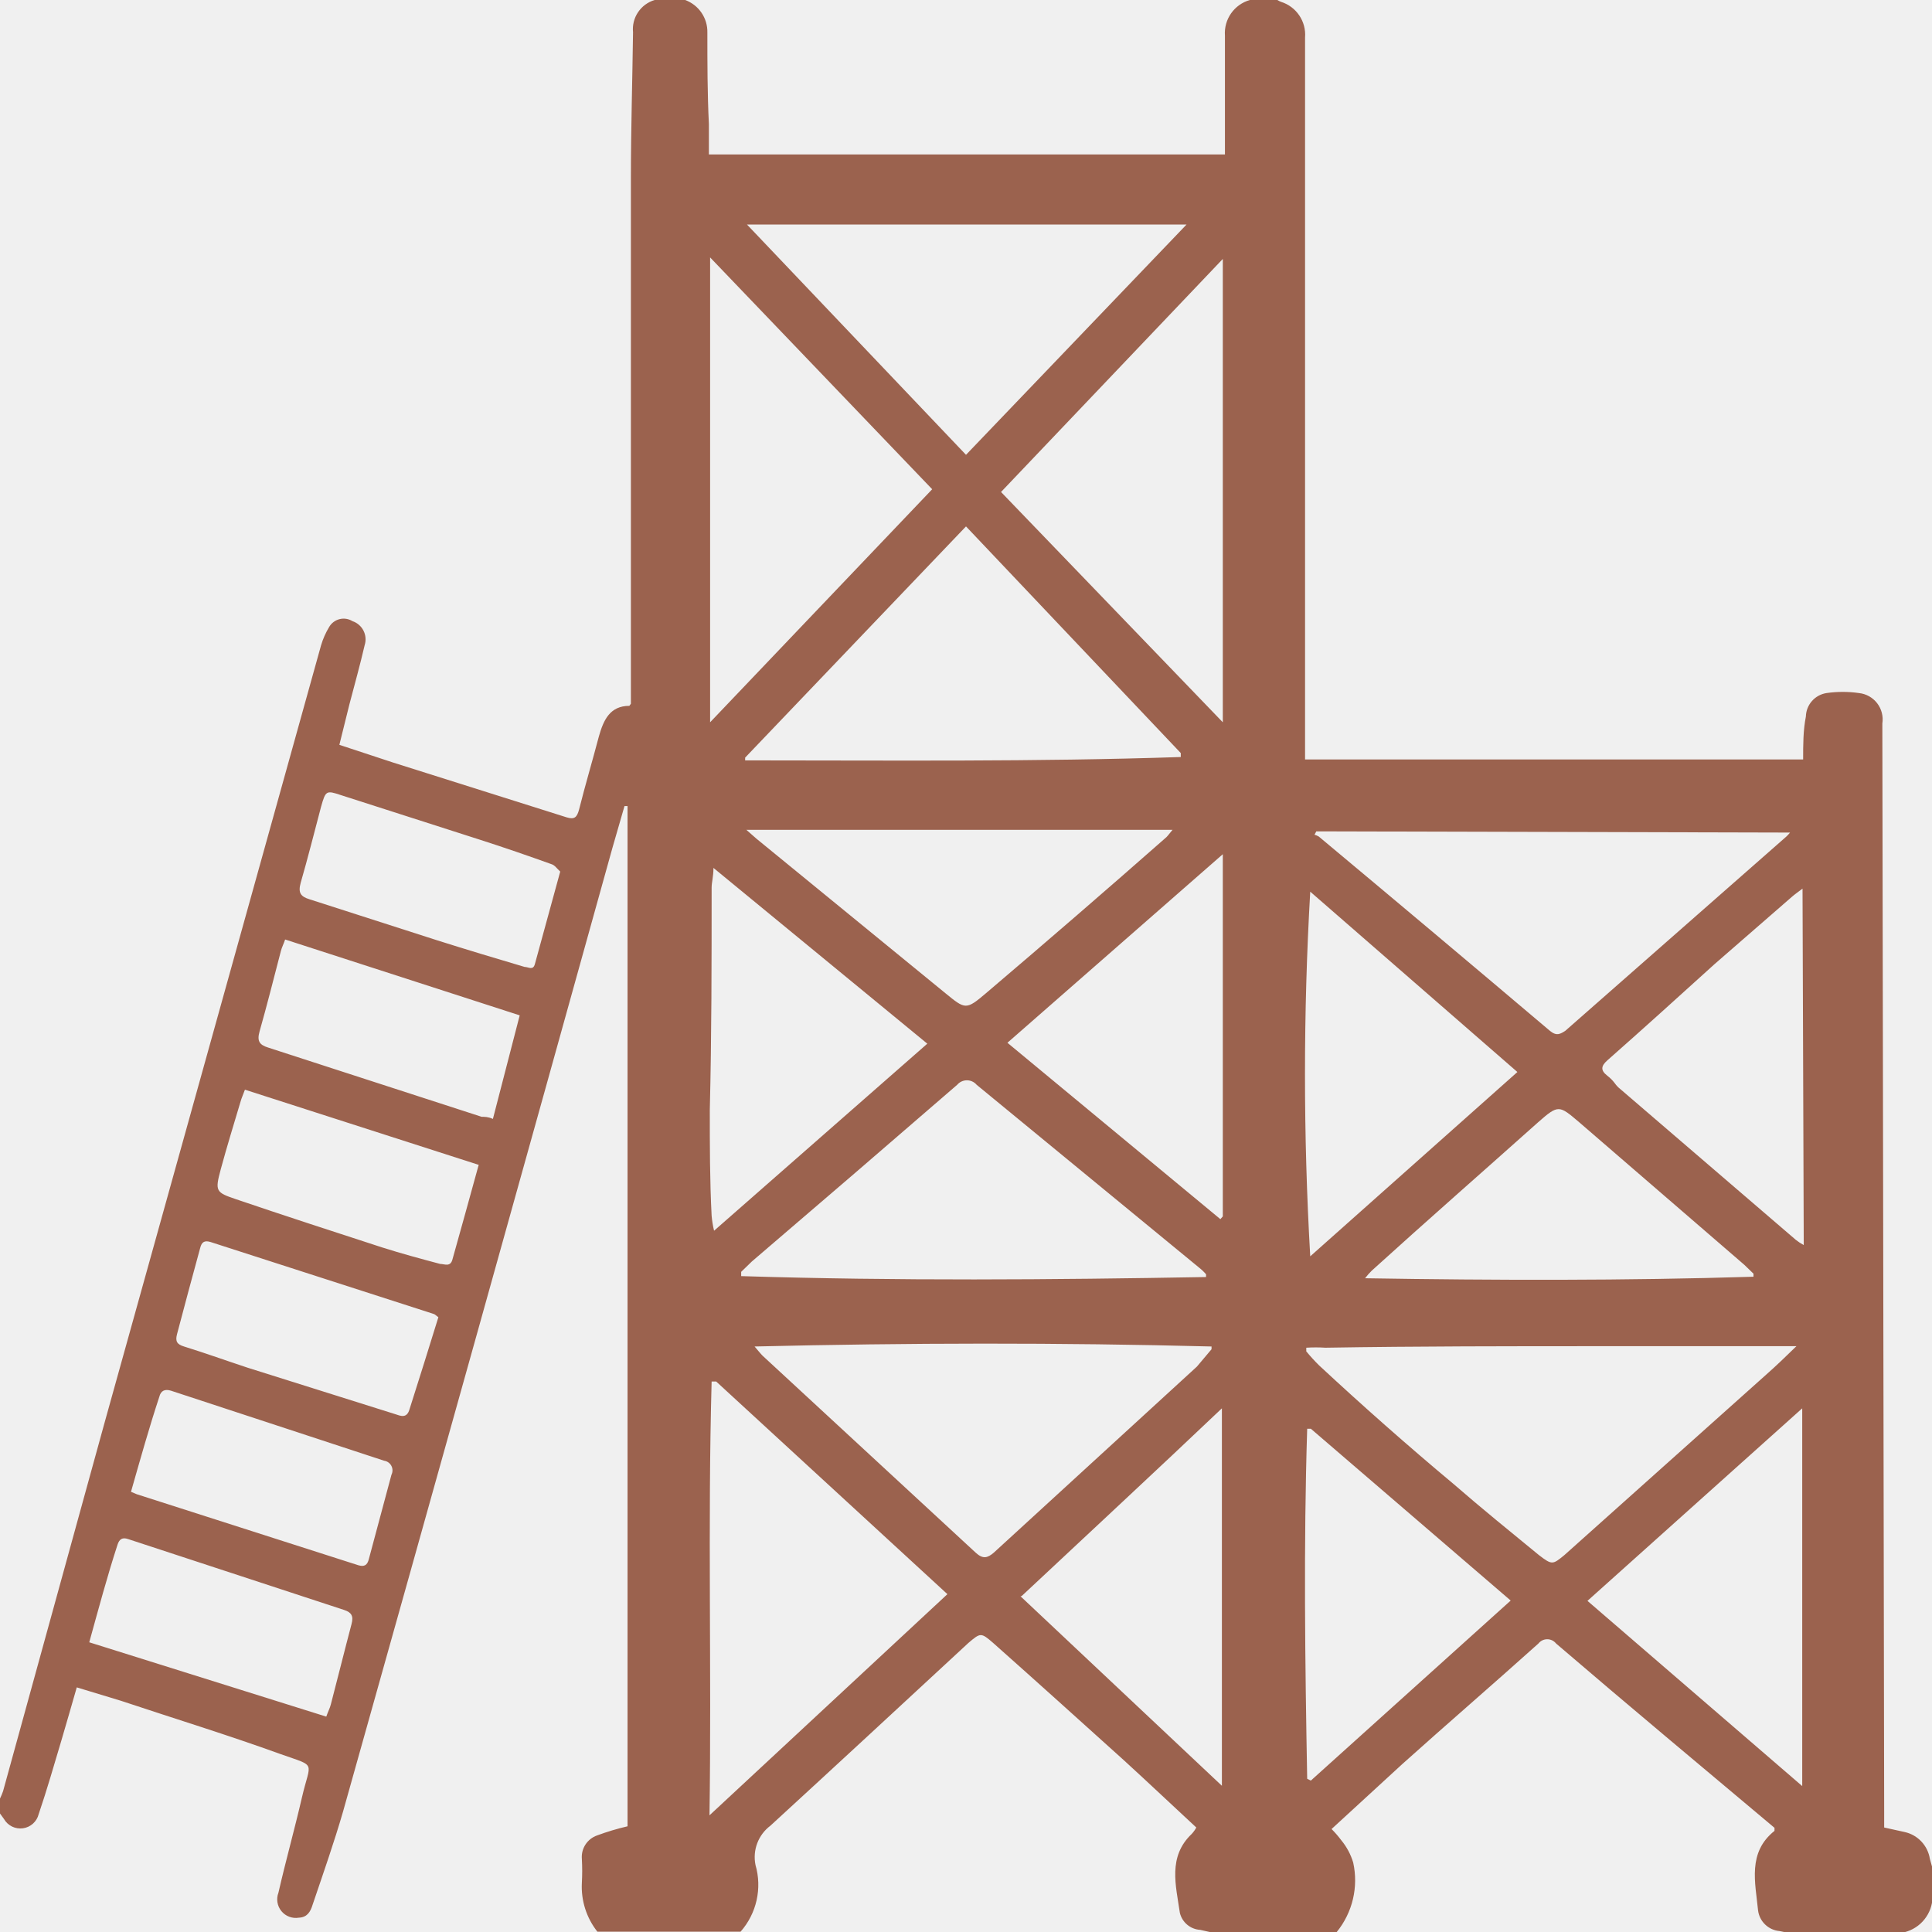
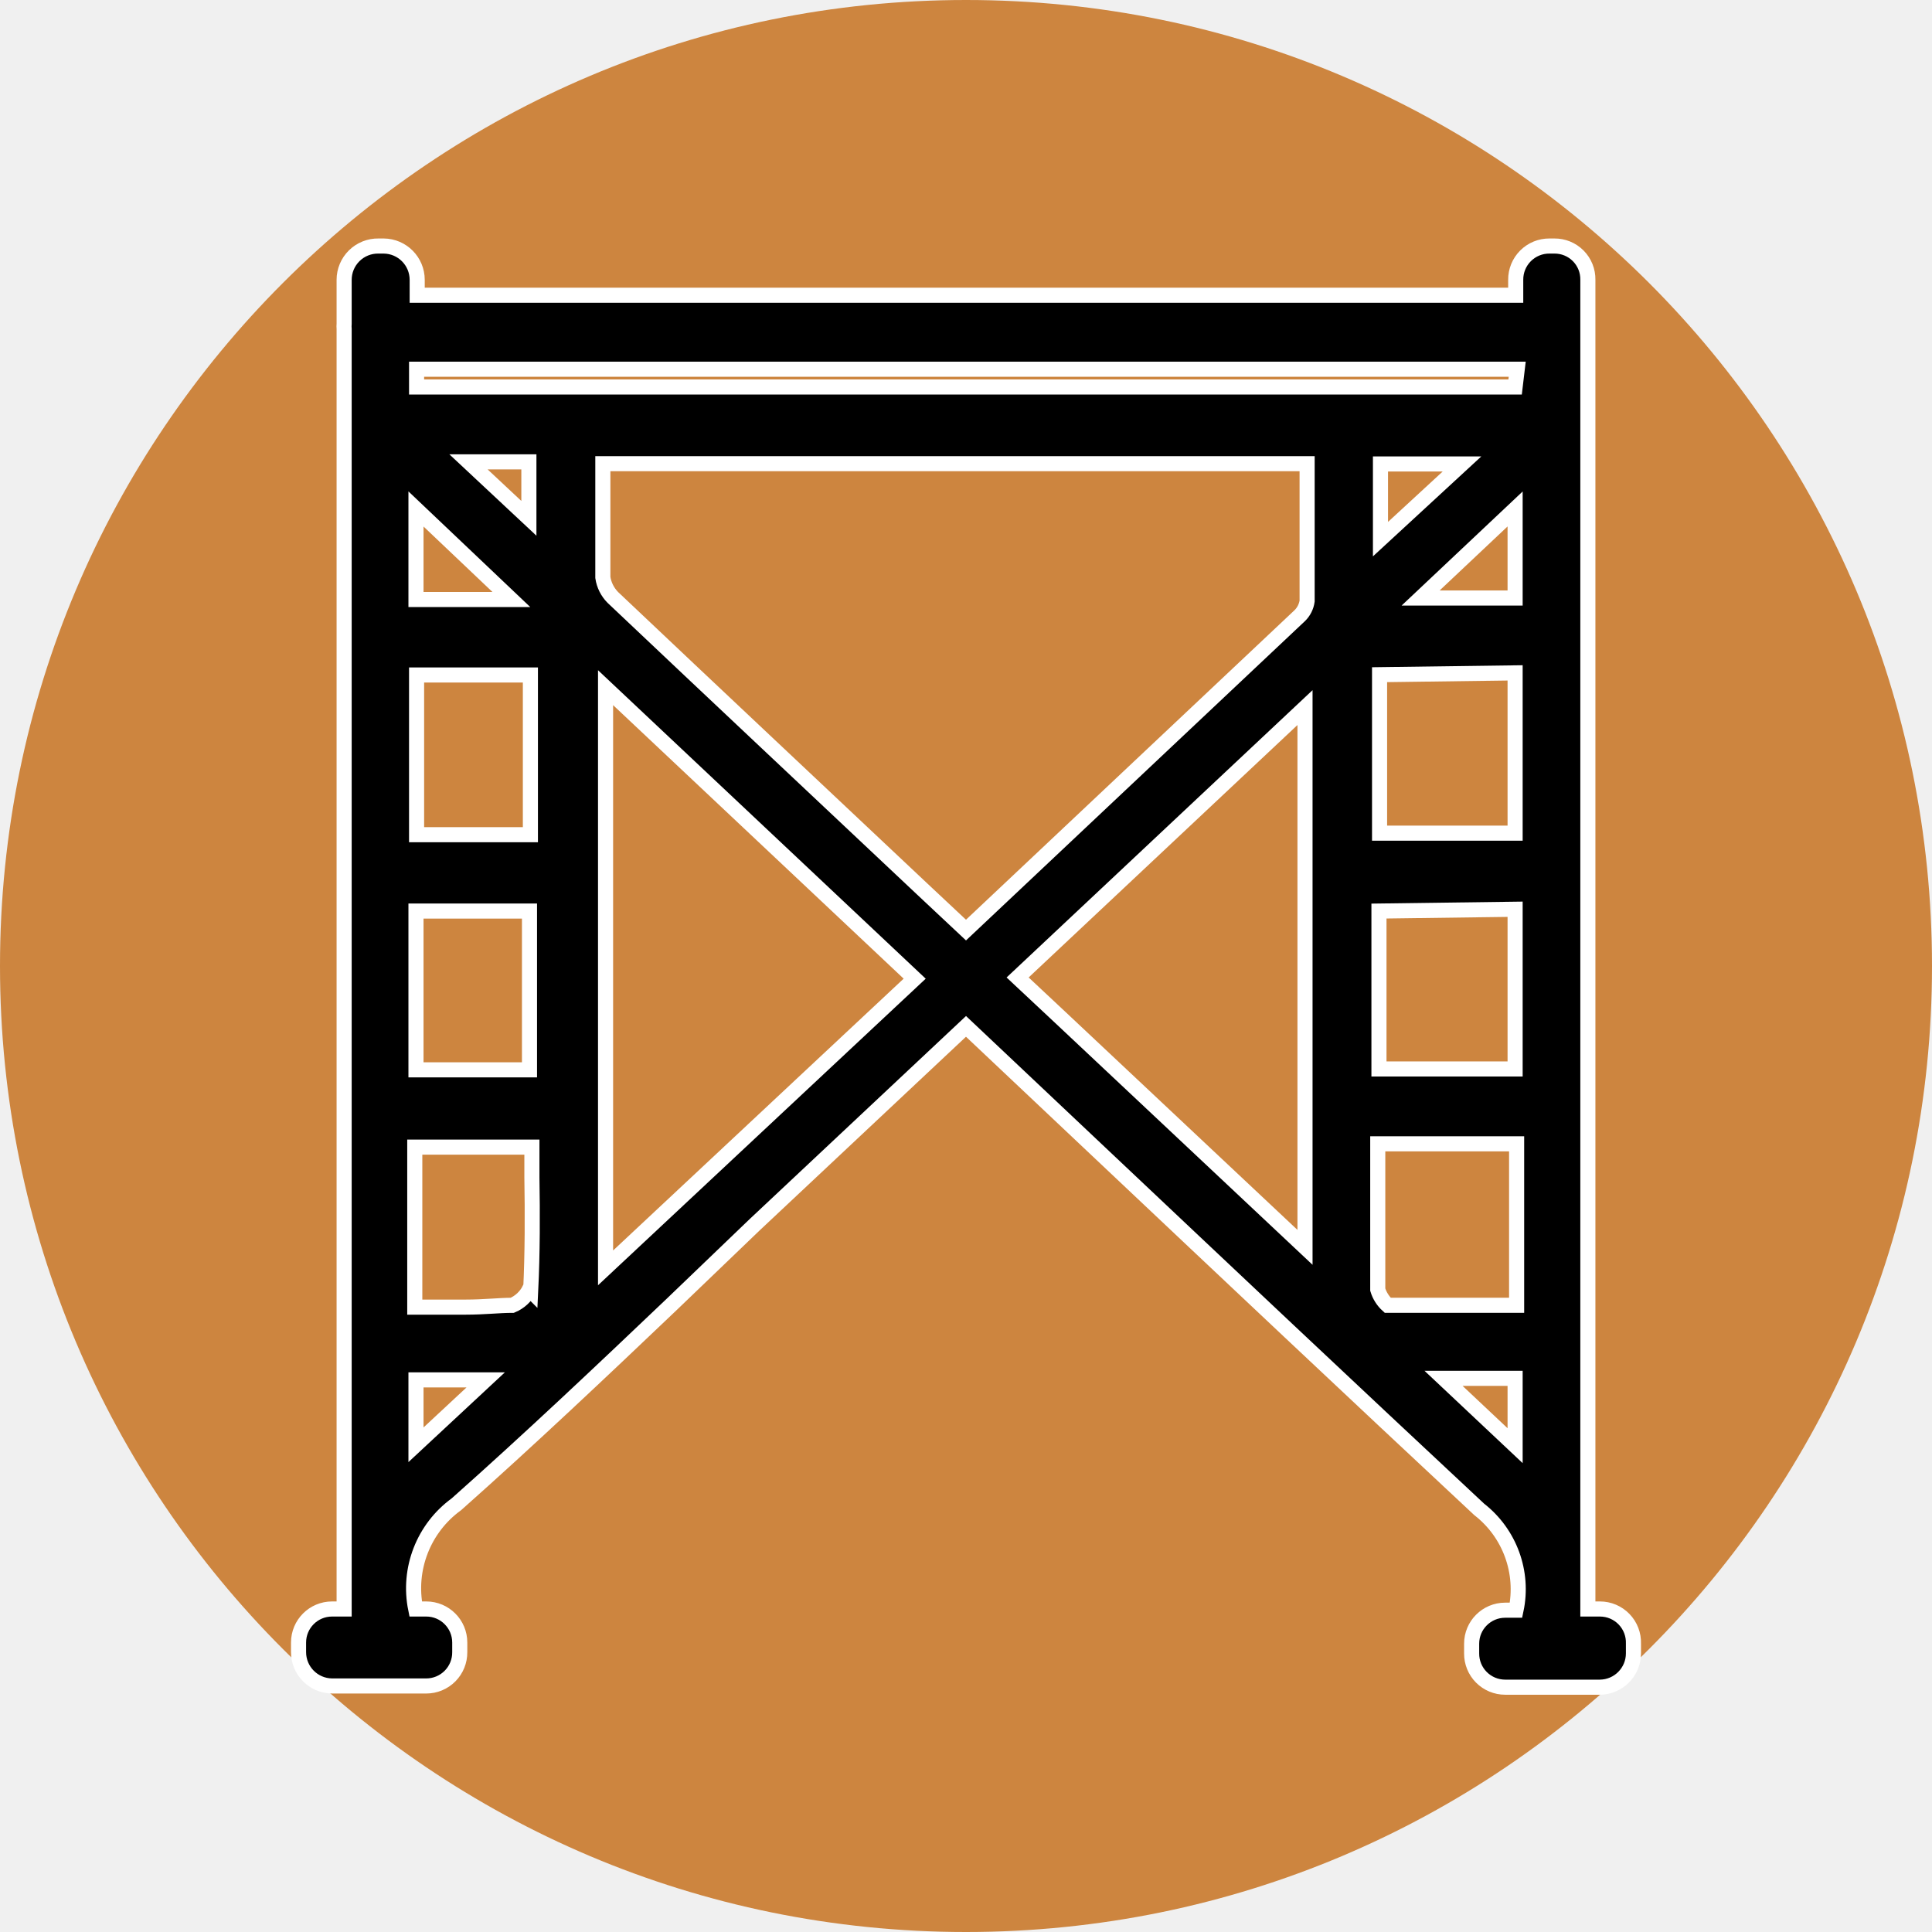
- <svg xmlns="http://www.w3.org/2000/svg" id="Layer_1" data-name="Layer 1" viewBox="0 0 63.42 63.42">
+ <svg xmlns="http://www.w3.org/2000/svg" viewBox="0 0 64 64">
  <defs>
-     <style>.cls-1{fill:#9b624e;}</style>
+     <style>.cls-1{fill:peru;}.cls-2{stroke:#fff;stroke-miterlimit:10;stroke-width:0.5px;}</style>
  </defs>
-   <path class="cls-1" d="M44.17,63.71H40l-.31-.07a.73.73,0,0,1-.67-.56c-.13-.9-.4-1.84.39-2.59a1,1,0,0,0,.15-.21c-.8-.74-1.58-1.48-2.38-2.21-1.43-1.29-2.85-2.57-4.29-3.85-.4-.35-.42-.33-.81,0-2.16,2-4.32,4-6.5,6a1.29,1.29,0,0,0-.49,1.29,2.33,2.33,0,0,1-.49,2.19H19.9a2.38,2.38,0,0,1-.51-1.6,7,7,0,0,0,0-.79.75.75,0,0,1,.5-.77,8.35,8.35,0,0,1,1-.3V26.75h-.1l-.39,1.35Q16,43.93,11.55,59.76c-.29,1-.64,2-1,3.06-.07.23-.18.41-.45.42a.61.61,0,0,1-.67-.82c.24-1.05.53-2.08.77-3.12.28-1.22.51-1-.7-1.43C7.79,57.25,6,56.7,4.26,56.12l-1.45-.44c-.18.62-.34,1.19-.51,1.76-.24.8-.47,1.61-.74,2.4A.62.62,0,0,1,.42,60l-.13-.18v-.49a2.44,2.44,0,0,0,.1-.24L3.72,47l7.11-25.53a2.58,2.58,0,0,1,.26-.59.55.55,0,0,1,.77-.2.63.63,0,0,1,.4.79c-.15.65-.33,1.29-.5,1.94-.11.43-.21.86-.33,1.33l1.76.58,5.7,1.8c.26.08.34,0,.41-.26.2-.8.44-1.6.65-2.4.15-.53.36-1,1-1,0,0,0,0,.05-.07V23c0-5.63,0-11.26,0-16.89,0-1.59.05-3.18.07-4.76A1,1,0,0,1,21.78.29h1a1.11,1.11,0,0,1,.73,1.07c0,1,0,2,.05,3v1H40.5V4.87c0-1.14,0-2.27,0-3.41A1.13,1.13,0,0,1,41.32.29h.9a.67.67,0,0,0,.12.06,1.13,1.13,0,0,1,.79,1.17v23.7H59.48c0-.49,0-.95.09-1.41a.8.8,0,0,1,.68-.77,3.76,3.76,0,0,1,1.06,0,.87.87,0,0,1,.77,1l.06,35.77v.47l.68.15a1.07,1.07,0,0,1,.82.88l.07.25v1.19a1.22,1.22,0,0,1-1.1,1H59.05l-.34-.07A.78.78,0,0,1,58,63c-.09-.92-.35-1.9.54-2.61,0,0,0,0,0-.1-2.38-2-4.78-4-7.17-6.05a.37.37,0,0,0-.58,0c-1.48,1.33-3,2.64-4.46,3.95L44,60.33a3.36,3.36,0,0,1,.32.37,2.08,2.08,0,0,1,.39.73A2.69,2.69,0,0,1,44.17,63.71Zm-1-19.18,0,.12a6.2,6.2,0,0,0,.42.46C45,46.42,46.48,47.73,48,49c.92.8,1.87,1.57,2.81,2.34.43.33.45.31.83,0l6.62-5.92c.33-.29.64-.59,1-.94l-.41,0c-2,0-4,0-6,0-3,0-6,0-9.05.05A5,5,0,0,0,43.17,44.53ZM23.8,45.64l-.15,0c-.13,4.71,0,9.42-.07,14.24l7.81-7.26ZM32,17.57l-7.25,7.59,0,.09c4.76,0,9.53.05,14.3-.11l0-.13ZM40.43,24V8.79l-7.28,7.65ZM23.6,24l7.29-7.65L23.6,8.74ZM39.24,7.66H24.81L32,15.22Zm.82,36.92,0-.09c-5-.13-9.95-.12-15,0,.13.15.19.23.26.3q3.5,3.23,7,6.47c.23.21.38.18.59,0l6.67-6.11Zm3.44-17-.06.11a.59.59,0,0,1,.14.06q3.81,3.18,7.59,6.38c.22.18.34.1.5,0l7.26-6.38a1.42,1.42,0,0,0,.12-.13ZM39.88,42.21l0-.09a1.61,1.61,0,0,0-.23-.22l-7.3-6a.42.42,0,0,0-.64,0q-3.36,2.91-6.74,5.8l-.35.34,0,.14C29.74,42.34,34.81,42.3,39.88,42.21ZM59.45,58.92V46.52L52.4,52.84ZM23.71,28.78c0,.29-.06.47-.06.65,0,2.43,0,4.87-.06,7.3,0,1.16,0,2.32.06,3.47a3.43,3.43,0,0,0,.08.49l7-6.14ZM40.35,40.31l.08-.09V28.33l-7.07,6.19Zm2.95,1.22,6.8-6.05-6.8-5.92A103.9,103.9,0,0,0,43.3,41.53Zm-18.51-14,.33.29,6.2,5.07c.66.54.68.56,1.34,0q3-2.55,5.92-5.12c.05-.05.1-.12.2-.24Zm9,25.16,6.61,6.22V46.52C38.21,48.6,36.05,50.6,33.83,52.68ZM59.46,29.46c-.17.13-.26.19-.35.27l-2.54,2.21C55.4,33,54.23,34.06,53.05,35.1c-.2.18-.23.32,0,.5s.24.27.37.39l5.82,5a1.68,1.68,0,0,0,.26.17ZM43.32,47.19l-.12,0c-.12,3.83-.07,7.66,0,11.49l.12.06,6.56-5.91Zm14.53-5,0-.09-.3-.29-5.42-4.68c-.66-.56-.68-.59-1.35,0C49,38.72,47.15,40.34,45.32,42a2.31,2.31,0,0,0-.22.25C49.4,42.32,53.63,42.33,57.85,42.2Zm-40.5-8.57-7.7-2.49c-.05.15-.11.26-.14.38-.23.88-.45,1.76-.7,2.64-.09.32,0,.44.29.53l7,2.27c.1,0,.22,0,.37.07ZM4.59,49.26l.19.08,7.27,2.33c.2.06.3,0,.35-.21.25-.92.49-1.84.74-2.76a.32.32,0,0,0-.24-.46l-7-2.3c-.2-.06-.33,0-.38.2C5.18,47.17,4.89,48.21,4.59,49.26ZM3.22,54.2,11,56.64c.06-.17.12-.28.15-.4.23-.88.45-1.77.68-2.64.07-.26,0-.38-.24-.46l-7.1-2.33c-.18-.06-.28,0-.34.18C3.82,52,3.53,53.08,3.22,54.2ZM18.68,28.9c-.1-.09-.18-.21-.28-.24-.78-.28-1.56-.55-2.34-.8l-4.58-1.47c-.48-.16-.5-.15-.65.38-.22.83-.43,1.67-.67,2.5-.09.33,0,.45.29.54l4.2,1.35c.95.3,1.91.59,2.86.87.13,0,.28.13.34-.1Zm-4,14.63c-.09-.07-.12-.1-.16-.11L7.2,41.06c-.2-.06-.29,0-.34.2-.26.94-.51,1.89-.76,2.83-.06.23,0,.33.23.4.71.22,1.4.47,2.1.7l4.83,1.52c.18.06.38.15.47-.15C14.05,45.55,14.37,44.54,14.68,43.53Zm1.33-5L8.33,36.06c-.06.17-.11.27-.14.38-.22.74-.45,1.48-.65,2.22s-.17.77.51,1c1.59.54,3.19,1.06,4.79,1.58.63.2,1.26.37,1.9.54.14,0,.33.11.4-.14C15.42,40.63,15.71,39.61,16,38.54Z" transform="translate(-0.29 -0.29)" />
+   <g id="Layer_3" data-name="Layer 3">
+     <circle class="cls-1" cx="32" cy="32" r="32" />
+   </g>
+   <g id="Layer_1" data-name="Layer 1">
+     <path class="cls-2" d="M53,53.3h-.4V10.6c0-.28,0-.55,0-.79V9.27a1.1,1.1,0,0,0-1.11-1.12h-.16a1.11,1.11,0,0,0-1.12,1.12v.51l-18.58,0-17.81,0V9.27a1.12,1.12,0,0,0-1.11-1.12h-.17A1.12,1.12,0,0,0,11.4,9.27v1.45a1.09,1.09,0,0,0,0,.18V53.3H11a1.11,1.11,0,0,0-1.11,1.11v.32A1.12,1.12,0,0,0,11,55.85h3.12a1.11,1.11,0,0,0,1.11-1.12v-.32a1.11,1.11,0,0,0-1.11-1.11h-.35a3.44,3.44,0,0,1,1.35-3.47c2.42-2.15,4.81-4.41,7.12-6.61L25,40.57,32,34l4.46,4.21C40.58,42.1,44.82,46.1,49,50a3.35,3.35,0,0,1,1.22,3.34h-.36a1.11,1.11,0,0,0-1.11,1.11v.32a1.11,1.11,0,0,0,1.11,1.12H53a1.12,1.12,0,0,0,1.11-1.12v-.32A1.11,1.11,0,0,0,53,53.3Zm-37.48-38h2v1.87ZM13.8,27.65V22.36h3.77v5.29Zm3.74,2.53v5.26H13.78V30.18ZM13.78,19.86v-3l3.16,3Zm0,28V45.71h2.31Zm3.76-5.15a1.13,1.13,0,0,1-.57.53c-.44,0-.93.06-1.54.06H13.74V38h3.88c0,.33,0,.65,0,1C17.64,40.21,17.64,41.51,17.58,42.75ZM20.06,42V22.78L30.3,32.42Zm23.17-.68-8.11-7.62-1.41-1.32,9.52-8.94Zm.07-25.13c0,1.26,0,2.5,0,3.72a.84.84,0,0,1-.24.48L32,30.81l-1.44-1.35C27.1,26.2,23.69,23,20.3,19.79a1.19,1.19,0,0,1-.33-.66c0-1,0-2,0-3v-.77H43.3Zm2.34,26.49c0-1.21,0-2.41,0-3.67,0-.37,0-.74,0-1.12h4.6v5.35H48.27c-1,0-1.69,0-2.3,0A1.15,1.15,0,0,1,45.64,42.72Zm.09-24.82V15.37h2.7Zm4.46-1v2.95H47.06Zm0,5.43v5.31H45.7V22.35Zm0,7.83v5.29H45.68V30.18Zm0,17.77-2.37-2.23h2.37Zm0-35.07H13.8v-.59H50.26Z" />
+   </g>
</svg>
